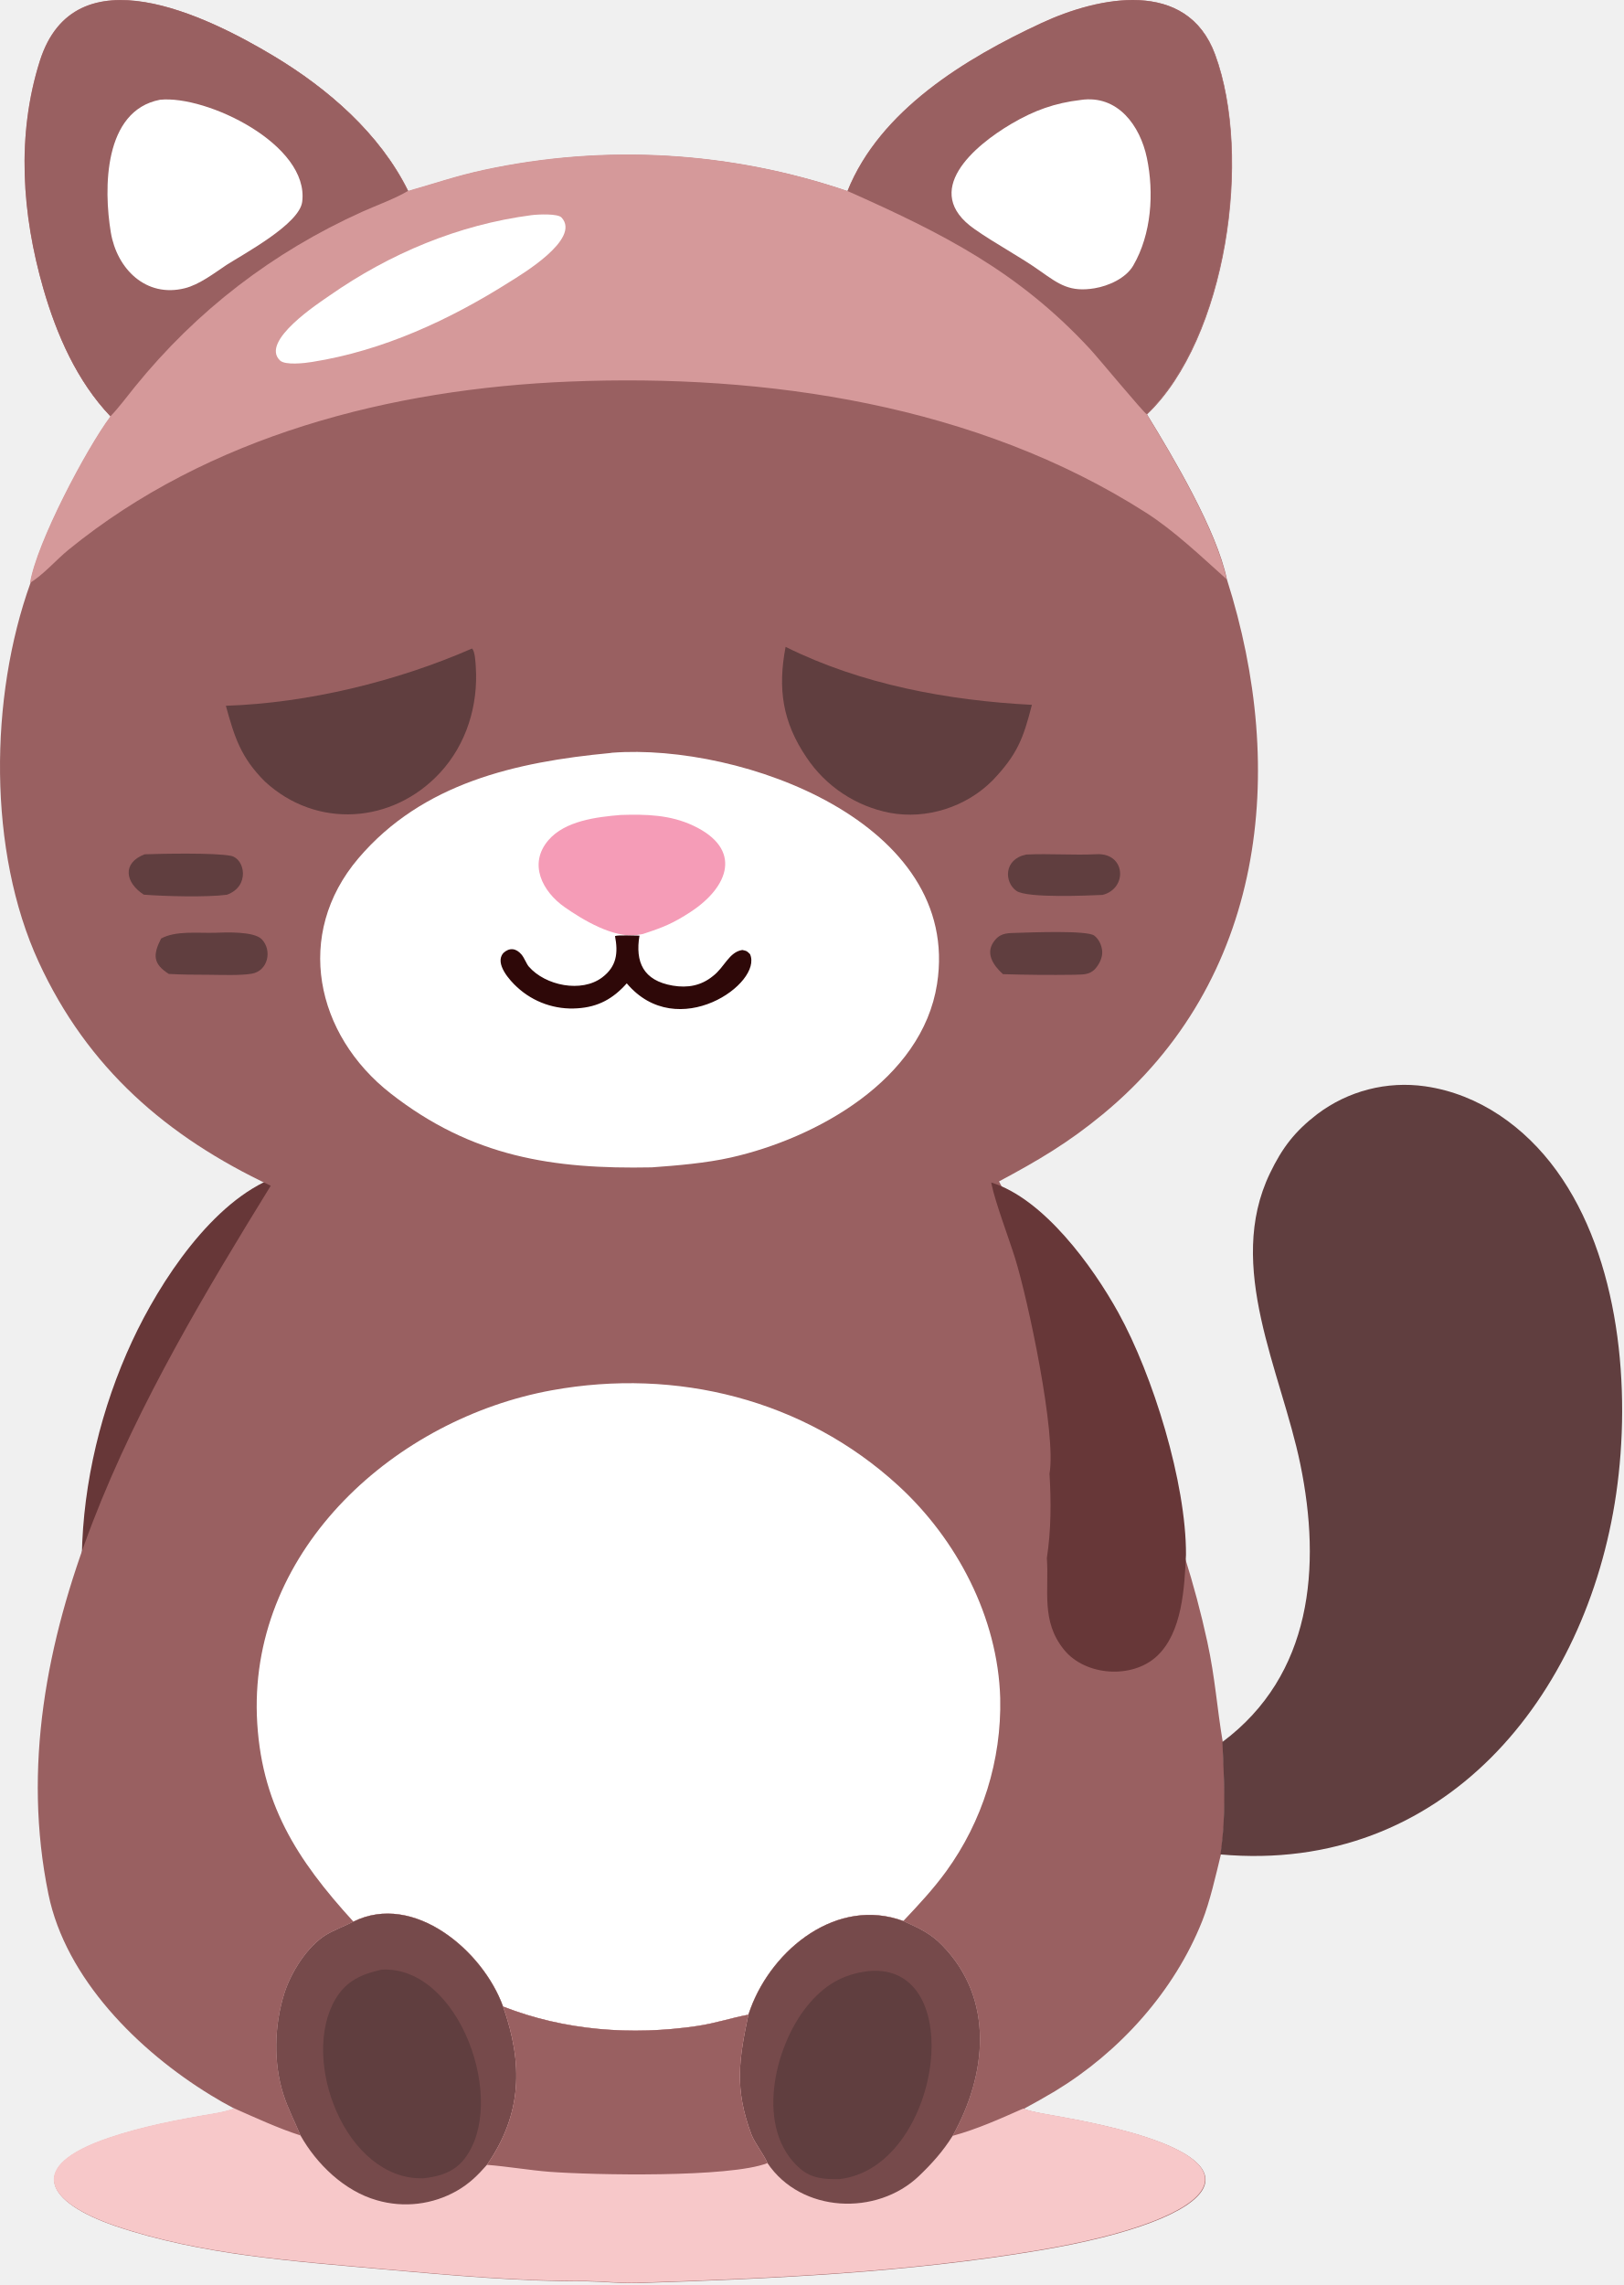
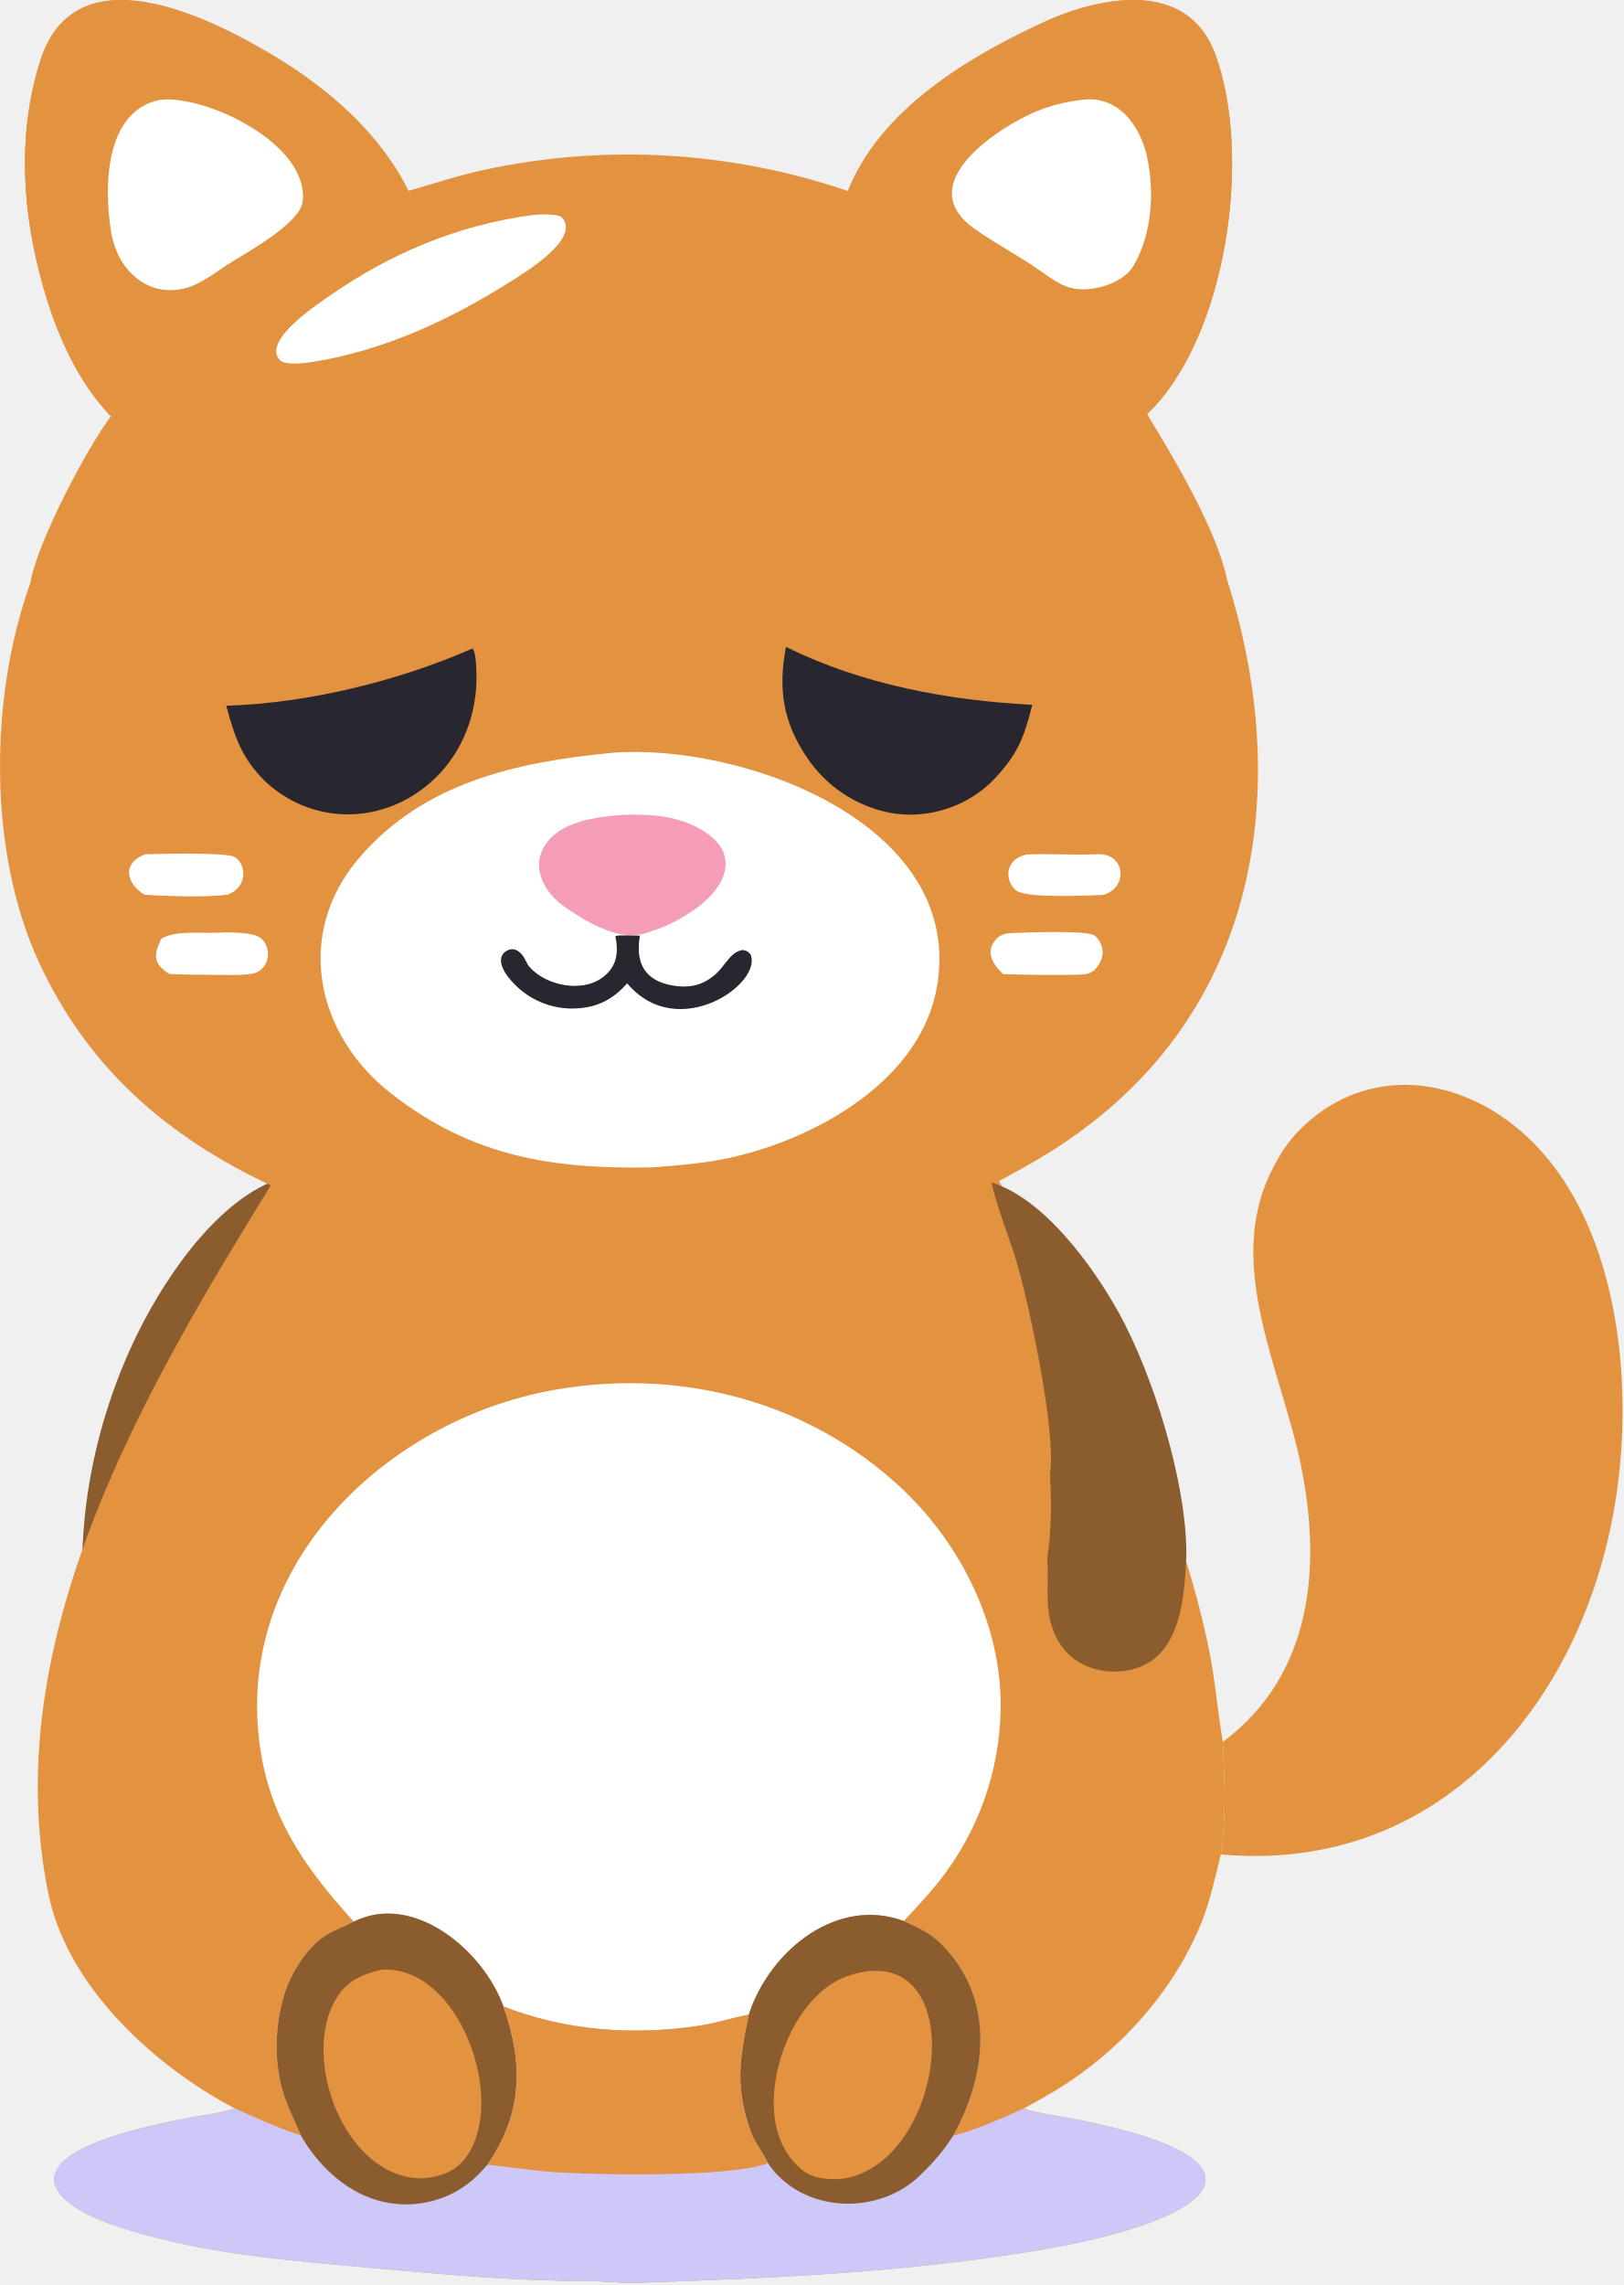
<svg xmlns="http://www.w3.org/2000/svg" width="655" height="922" viewBox="0 0 655 922" fill="none">
-   <path d="M111.15 475C111.595 477.466 109.155 481.584 108.031 484.023C99.927 501.605 93.475 520.452 88.825 539.219C78.233 581.751 75.689 625.888 81.325 669.355C79.728 670.627 77.123 672.066 75.186 672.844C67.928 675.799 59.788 675.716 52.593 672.614C34.694 664.718 32.727 644.766 33.026 627.655C33.542 598.136 40.91 567.854 53.347 541.114C64.481 517.177 85.743 484.591 111.15 475Z" fill="#673738" />
-   <path d="M342.157 77.211C355.236 44.622 389.736 23.696 420.445 9.433C443.477 -1.264 479.082 -8.685 490.408 22.034C505.527 63.039 495.04 136.564 462.884 167.239C473.343 184.283 491.049 214.021 495.126 233.835C519.792 311.247 510.491 395.615 445.006 449.628C431.123 461.08 419.019 468.223 403.142 476.702C411.943 493.982 425.22 514.558 435.064 531.964C458.568 573.524 477.022 615.59 487.208 662.481C490.408 677.214 491.081 688.988 493.455 703.029C494.144 719.748 495.022 731.752 492.657 748.408C490.645 756.681 488.243 767.342 485.164 775.097C473.882 803.512 451.768 828.019 425.788 843.764C421.614 846.251 417.383 848.643 413.1 850.938C416.388 852.259 424.269 853.477 427.827 854.115C520.747 870.775 492.013 895.852 419.708 908.01C365.937 917.051 312.119 919.477 257.503 921.239C250.598 921.461 243.698 920.619 236.796 920.521C209.379 920.635 182.158 918.11 154.867 915.702C118.5 912.363 81.359 909.984 46.55 898.219C18.527 888.577 10.052 874.186 44.067 862.664C57.654 858.062 72.059 855.31 86.374 852.918C88.848 852.504 92.212 851.821 94.597 850.834C91.314 849.118 88.093 847.286 84.94 845.343C55.886 827.542 26.533 798.426 19.543 764.314C-1.389 662.172 58.221 561.317 109.256 478.446C67.229 458.655 35.323 430.935 15.637 388.219C-4.995 343.449 -4.261 281.225 12.272 235.315C14.859 219.291 34.825 181.402 44.724 168.111C31.196 153.91 22.995 135.194 17.618 116.511C9.01 86.602 6.743 54.781 16.213 24.787C30.283 -19.775 83.722 6.611 110.48 22.667C132.303 35.762 153.361 53.9 164.803 77.167C175.568 74.129 184.38 71.03 195.491 68.647C244.252 58.153 294.948 61.113 342.157 77.211Z" fill="#996061" />
-   <path d="M341.996 77.07C355.075 44.481 389.575 23.556 420.284 9.293C443.316 -1.405 478.921 -8.826 490.247 21.893C505.366 62.898 494.879 136.423 462.723 167.098C473.182 184.142 490.888 213.88 494.965 233.694C484.764 224.581 473.949 214.203 462.445 206.854C394.226 163.279 309.176 150.723 229.698 153.971C157.829 156.907 84.219 175.753 27.673 221.806C22.781 225.79 17.386 232.042 12.111 235.174C14.698 219.15 34.664 181.262 44.563 167.971C31.035 153.77 22.834 135.054 17.457 116.371C8.849 86.462 6.582 54.641 16.052 24.647C30.122 -19.916 83.561 6.471 110.319 22.527C132.142 35.621 153.2 53.76 164.642 77.026C175.407 73.989 184.219 70.889 195.33 68.507C244.091 58.013 294.787 60.972 341.996 77.07Z" fill="#D5999A" />
-   <path d="M341.996 77.07C355.075 44.481 389.575 23.556 420.284 9.293C443.316 -1.405 478.921 -8.826 490.247 21.893C505.366 62.898 494.879 136.423 462.723 167.098C461.498 166.541 443.117 144.327 439.926 140.88C410.909 109.537 380.518 94.191 341.996 77.07Z" fill="#996061" />
-   <path d="M436.162 40.328C451.091 38.155 460.105 50.74 462.816 63.711C465.754 77.771 464.693 94.458 457.332 107.125C454.328 112.296 447.342 115.376 441.722 116.315C431.823 117.956 427.437 114.784 419.927 109.47C411.52 103.482 401.804 98.437 393.359 92.498C371.25 77.172 393.26 58.71 408.221 49.918C417.316 44.574 425.628 41.565 436.162 40.328Z" fill="white" />
-   <path d="M44.563 167.971C31.035 153.77 22.834 135.054 17.457 116.371C8.849 86.462 6.582 54.641 16.052 24.647C30.122 -19.915 83.561 6.471 110.319 22.527C132.142 35.622 153.2 53.76 164.642 77.027C159.931 79.957 151.472 83.051 146.19 85.433C110.103 101.713 79.374 125.309 54.443 156.061C51.697 159.447 47.615 164.903 44.563 167.971Z" fill="#996061" />
-   <path d="M64.549 40.255C83.406 38.304 124.911 58.36 121.95 81.443C120.811 90.328 99.008 102.087 91.405 106.905C86.358 110.291 80.438 114.843 74.569 116.308C58.87 120.227 47.179 108.461 44.729 93.818C41.759 76.061 41.826 44.652 64.549 40.255Z" fill="white" />
-   <path d="M214.422 86.829C217.103 86.476 225.069 86.112 226.605 87.771C234.651 96.456 209.961 111.019 205.874 113.611C181.531 129.047 154.551 141.514 126.019 146.036C122.855 146.572 115.094 147.422 113.021 145.476C104.76 137.718 128.916 122.108 133.006 119.253C157.304 102.291 185.019 90.681 214.422 86.829Z" fill="white" />
-   <path d="M142.617 775.378C119.697 750.265 104.976 727.463 103.654 692.201C101.371 624.573 159.924 572.383 222.737 560.971C272.952 551.848 324.488 564.622 362.458 599.404C386.191 621.144 402.694 652.667 403.63 685.186C404.194 710.275 396.517 734.857 381.774 755.166C376.574 762.311 370.581 768.724 364.524 775.132C337.931 765.32 311.79 786.337 302.852 810.516C302.557 811.317 302.271 812.121 301.996 812.929C294.939 814.238 288.899 816.376 281.204 817.51C254.907 821.386 227.796 819.348 203.003 809.633C194.997 787.241 166.951 763.3 142.617 775.378Z" fill="white" />
-   <path d="M142.616 775.378C166.95 763.3 194.995 787.241 203.001 809.633C227.794 819.348 254.906 821.386 281.203 817.51C288.898 816.376 294.938 814.238 301.995 812.929C302.27 812.121 302.556 811.317 302.851 810.516C311.789 786.337 337.93 765.32 364.523 775.132C370.634 777.933 375.394 779.997 380.191 784.915C401.485 806.743 398.218 837.106 384.429 861.821C394.474 859.064 403.459 854.993 412.938 850.798C416.226 852.119 424.107 853.337 427.665 853.975C520.585 870.635 491.851 895.712 419.546 907.87C365.775 916.911 311.957 919.337 257.341 921.099C250.436 921.321 243.536 920.479 236.634 920.381C209.217 920.495 181.996 917.97 154.705 915.562C118.338 912.223 81.197 909.844 46.388 898.079C18.365 888.437 9.89 874.046 43.905 862.524C57.492 857.922 71.897 855.17 86.212 852.778C88.686 852.364 92.05 851.681 94.435 850.694C102.997 854.459 112.453 858.853 121.262 861.648C118.978 856.086 116.174 850.828 114.327 845.008C110.266 832.212 110.704 817.271 114.674 804.512C117.337 795.952 123.988 785.259 131.773 780.596C134.57 778.92 139.397 777.035 142.616 775.378Z" fill="#F7C8C9" />
-   <path d="M142.617 775.378C166.951 763.3 194.996 787.241 203.002 809.633C211.194 832.782 210.685 853.062 196.493 873.516C192.813 877.735 189.359 881.126 184.471 883.931C174.653 889.575 162.958 890.974 152.086 887.805C139.019 884.119 127.77 873.233 121.263 861.648C118.979 856.086 116.175 850.828 114.328 845.008C110.267 832.212 110.705 817.271 114.675 804.512C117.338 795.952 123.989 785.259 131.774 780.596C134.571 778.92 139.398 777.035 142.617 775.378Z" fill="#764A4B" />
-   <path d="M154.086 794.74C185.511 793.137 205.052 848.4 187.412 871.117C183.157 876.598 177.097 878.28 170.69 878.961C139.429 879.615 120.872 830.975 135.427 806.546C139.851 799.121 146.14 796.512 154.086 794.74Z" fill="#603E3F" />
-   <path d="M301.997 812.929C302.272 812.121 302.558 811.317 302.853 810.516C311.791 786.337 337.932 765.32 364.525 775.132C370.636 777.933 375.396 779.997 380.193 784.915C401.487 806.743 398.22 837.106 384.431 861.821C380.567 868.003 376.053 873.048 370.808 878.054C353.833 894.254 323.323 893.013 309.713 872.815C308.24 869.327 304.498 864.652 303.224 861.251C296.269 842.686 298.239 831.034 301.997 812.929Z" fill="#764A4B" />
-   <path d="M350.471 795.342C391.446 791.511 379.62 874.651 338.77 879.267C332.983 879.374 327.612 879.079 323.038 875.174C304.479 859.33 312.306 826.086 325.645 809.54C332.539 800.989 340.116 796.578 350.471 795.342Z" fill="#603E3F" />
-   <path d="M203.001 809.633C227.794 819.348 254.906 821.386 281.203 817.51C288.898 816.376 294.938 814.238 301.995 812.929C298.237 831.034 296.267 842.686 303.222 861.251C304.496 864.652 308.238 869.327 309.711 872.815C294.571 878.752 239.541 877.67 221.521 876.306C214.4 875.767 203.982 874.063 196.492 873.516C210.684 853.062 211.193 832.782 203.001 809.633Z" fill="#996061" />
-   <path d="M246.226 303.846C246.495 303.806 246.764 303.766 247.033 303.726C299.277 299.777 388.281 332.023 378.142 397.046C372.099 435.802 329.322 459.293 295.025 467.041C284.97 469.313 273.287 470.295 262.989 471.033C223.056 471.825 190.447 466.825 157.67 441.234C127.321 417.539 118.551 376.995 144.623 346.339C170.482 315.935 208.195 307.449 246.226 303.846Z" fill="white" />
-   <path d="M250.422 328.843C260.82 328.493 270.487 328.785 279.771 333.152C299.778 342.562 294.146 357.811 278.78 367.9C271.633 372.593 267.53 374.227 259.429 376.867C258.626 377.038 257.816 377.179 257.003 377.29C247.569 378.55 235.328 371.274 227.833 366.021C218.895 359.756 213.076 348.568 221.327 338.991C228.039 331.2 240.688 329.658 250.422 328.843Z" fill="#F59CB7" />
-   <path d="M190.485 261.682C191.708 262.819 191.881 267.243 192 268.968C193.041 284.563 188.257 300.294 177.542 311.846C158.434 332.446 127.706 334.562 106.886 315.336C97.263 305.711 94.668 297.61 91.147 284.779C124.281 283.698 160.199 274.924 190.485 261.682Z" fill="#603E3F" />
-   <path d="M317.022 261.011C347.526 276.186 382.629 282.661 416.416 284.403C412.926 298.113 410.487 304.437 400.608 314.842C389.961 325.614 373.928 330.773 359.012 327.969C345.317 325.295 333.254 317.27 325.496 305.672C315.688 291.229 313.834 277.764 317.022 261.011Z" fill="#603E3F" />
-   <path d="M58.381 344.71C65.155 344.468 86.509 344.024 93.169 345.326C98.825 346.431 101.029 357.646 91.56 361.032C83.581 362.102 66.311 361.667 58.005 360.99C50.466 356.079 49.219 348.193 58.381 344.71Z" fill="#603E3F" />
-   <path d="M410.717 376.397C415.504 376.258 438.712 375.297 441.589 377.521C443.527 379.019 444.616 381.485 444.791 383.893C444.968 386.327 443.585 389.132 441.99 390.89C439.574 393.553 436.692 393.165 433.366 393.319C423.821 393.453 414.274 393.372 404.733 393.074C400.765 389.447 397.221 384.362 401.602 379.232C404.155 376.243 407.018 376.548 410.717 376.397Z" fill="#603E3F" />
-   <path d="M86.781 376.373C90.657 376.221 102.457 375.673 105.64 379.001C109.951 383.508 108.147 391.787 101.566 392.896C96.977 393.67 89.484 393.358 84.376 393.324C79.165 393.329 73.317 393.269 68.126 392.984C61.757 388.923 61.633 385.357 64.999 378.707C70.93 375.446 79.778 376.573 86.781 376.373Z" fill="#603E3F" />
-   <path d="M414.148 344.808C423.451 344.355 433.403 345.144 442.502 344.676C454.305 344.07 455.138 358.495 444.947 361.099C439.358 361.326 414.56 362.513 410.177 359.475C405.303 356.097 404.854 346.699 414.148 344.808Z" fill="#603E3F" />
-   <path d="M493.294 702.889C529.479 675.883 533.281 632.356 524.744 590.845C517.002 553.196 494.359 511.123 512.468 473.455C517.434 463.126 522.497 456.501 531.62 449.514C544.045 440.146 559.693 436.119 575.098 438.325C596.963 441.467 615.412 454.808 628.135 472.35C653.707 507.609 658.309 560.749 652.204 602.719C640.277 684.707 582.541 756.352 492.496 748.268C494.861 731.612 493.983 719.608 493.294 702.889Z" fill="#603E3F" />
-   <path d="M248.185 377.71C249.252 377.189 256.086 377.556 258.054 377.53C256.29 388.158 259.537 395.663 271.481 397.699C277.504 398.725 282.955 397.711 287.656 393.877C292.425 390.271 294.138 384.162 299.549 383.32C301.415 383.728 301.298 383.655 302.661 384.988C307.981 396.712 273.389 421.065 252.927 396.78C247.43 402.97 241.41 406.322 233.063 406.854C224.101 407.504 215.27 404.412 208.672 398.313C205.836 395.735 199.454 388.813 203.093 384.565C205.581 382.225 208.271 382.584 210.437 385.137C211.611 386.52 212.442 388.923 213.42 390.048C220.048 397.673 234.616 400.716 243.011 394.389C248.907 389.945 249.482 384.422 248.185 377.71Z" fill="#2E0808" />
-   <path d="M400 477.141C421.115 483.604 440.95 510.941 451.288 529.628C465.298 554.951 478.707 598.323 478.602 627.354C477.99 640.59 477.139 658.764 466.789 668.327C456.821 677.536 438.001 676.29 429.381 665.666C419.981 654.08 423.395 641.719 422.454 628.66C424.186 617.38 424.2 605.976 423.525 594.617C426.347 578.481 414.865 524.5 409.611 507.619C407.115 499.6 401.748 485.505 400.158 477.921L400 477.141Z" fill="#673738" />
+   <path d="M111.31 476.141C111.755 478.607 109.315 482.725 108.191 485.164C100.087 502.746 93.635 521.593 88.985 540.36C78.393 582.892 75.849 627.029 81.485 670.496C79.888 671.768 77.283 673.207 75.347 673.985C68.089 676.94 59.949 676.857 52.753 673.755C34.855 665.859 32.888 645.907 33.187 628.796C33.703 599.277 41.071 568.995 53.508 542.255C64.642 518.318 85.903 485.732 111.31 476.141Z" fill="#8B5C2D" />
+   <path d="M342.157 77.07C355.236 44.481 389.736 23.556 420.445 9.293C443.477 -1.405 479.082 -8.826 490.408 21.893C505.527 62.898 495.04 136.423 462.884 167.098C473.343 184.143 491.049 213.88 495.126 233.694C519.792 311.107 510.491 395.474 445.006 449.487C431.123 460.939 419.019 468.083 403.142 476.562C411.943 493.842 425.22 514.417 435.064 531.823C458.568 573.383 477.022 615.45 487.208 662.341C490.408 677.073 491.081 688.847 493.455 702.888C494.144 719.607 495.022 731.612 492.657 748.268C490.645 756.541 488.243 767.201 485.164 774.956C473.882 803.371 451.768 827.878 425.788 843.623C421.614 846.11 417.383 848.503 413.1 850.797C416.388 852.118 424.269 853.336 427.827 853.974C520.747 870.634 492.013 895.711 419.708 907.87C365.937 916.911 312.119 919.336 257.503 921.099C250.598 921.32 243.698 920.479 236.796 920.38C209.379 920.495 182.158 917.97 154.867 915.562C118.5 912.223 81.359 909.844 46.55 898.078C18.527 888.436 10.052 874.045 44.067 862.523C57.654 857.922 72.059 855.17 86.374 852.778C88.848 852.364 92.212 851.68 94.597 850.693C91.314 848.977 88.093 847.146 84.94 845.203C55.886 827.401 26.533 798.286 19.543 764.174C-1.389 662.031 58.221 561.177 109.256 478.305C67.229 458.514 35.323 430.794 15.637 388.078C-4.995 343.309 -4.261 281.085 12.272 235.174C14.859 219.15 34.825 181.262 44.724 167.971C31.196 153.77 22.995 135.054 17.618 116.371C9.01 86.462 6.743 54.641 16.213 24.647C30.283 -19.916 83.722 6.471 110.48 22.527C132.303 35.621 153.361 53.76 164.803 77.026C175.568 73.989 184.38 70.889 195.491 68.507C244.252 58.013 294.948 60.972 342.157 77.07Z" fill="#E39240" />
+   <path d="M342.156 77.07C355.235 44.481 389.735 23.556 420.444 9.293C443.476 -1.405 479.081 -8.826 490.407 21.893C505.526 62.898 495.039 136.423 462.883 167.098C461.658 166.541 443.277 144.327 440.086 140.88C411.069 109.536 380.678 94.191 342.156 77.07Z" fill="#E39240" />
+   <path d="M436.322 40.328C451.251 38.155 460.265 50.74 462.976 63.711C465.914 77.771 464.853 94.458 457.492 107.125C454.488 112.296 447.502 115.376 441.882 116.315C431.983 117.956 427.597 114.784 420.087 109.47C411.68 103.482 401.964 98.437 393.519 92.498C371.41 77.172 393.42 58.71 408.381 49.918C417.476 44.574 425.788 41.565 436.322 40.328Z" fill="white" />
+   <path d="M44.723 167.971C31.195 153.77 22.994 135.054 17.617 116.371C9.009 86.462 6.742 54.641 16.212 24.647C30.282 -19.915 83.721 6.471 110.479 22.527C132.302 35.622 153.36 53.76 164.802 77.027C160.091 79.957 151.632 83.051 146.35 85.433C110.263 101.713 79.534 125.309 54.603 156.061C51.857 159.447 47.775 164.903 44.723 167.971Z" fill="#E39240" />
+   <path d="M64.71 40.255C83.567 38.304 125.071 58.36 122.11 81.443C120.971 90.328 99.168 102.087 91.566 106.905C86.519 110.291 80.599 114.843 74.73 116.308C59.031 120.227 47.34 108.461 44.889 93.818C41.919 76.061 41.986 44.652 64.71 40.255Z" fill="white" />
+   <path d="M214.583 86.829C217.264 86.476 225.23 86.112 226.766 87.771C234.812 96.456 210.122 111.019 206.035 113.611C181.692 129.047 154.712 141.514 126.18 146.036C123.016 146.572 115.255 147.422 113.182 145.476C104.921 137.718 129.077 122.108 133.167 119.253C157.465 102.291 185.18 90.681 214.583 86.829Z" fill="white" />
+   <path d="M142.778 775.378C119.858 750.265 105.137 727.463 103.815 692.201C101.532 624.573 160.085 572.383 222.898 560.971C273.113 551.848 324.649 564.622 362.619 599.404C386.352 621.144 402.855 652.667 403.791 685.186C404.355 710.275 396.678 734.857 381.935 755.166C376.735 762.311 370.742 768.724 364.685 775.132C338.092 765.32 311.951 786.337 303.013 810.516C302.718 811.317 302.432 812.121 302.157 812.929C295.1 814.238 289.06 816.376 281.365 817.51C255.068 821.386 227.956 819.348 203.163 809.633C195.157 787.241 167.112 763.3 142.778 775.378Z" fill="white" />
+   <path d="M142.777 775.378C167.111 763.3 195.156 787.241 203.162 809.633C227.955 819.348 255.067 821.386 281.364 817.51C289.059 816.376 295.099 814.238 302.156 812.929C302.431 812.121 302.717 811.317 303.012 810.516C311.95 786.337 338.091 765.32 364.684 775.132C370.795 777.933 375.555 779.997 380.352 784.915C401.646 806.743 398.379 837.106 384.59 861.821C394.635 859.064 403.62 854.993 413.099 850.798C416.387 852.119 424.268 853.337 427.826 853.975C520.746 870.635 492.012 895.712 419.707 907.87C365.936 916.911 312.118 919.337 257.502 921.099C250.597 921.321 243.697 920.479 236.795 920.381C209.378 920.495 182.157 917.97 154.866 915.562C118.499 912.223 81.358 909.844 46.549 898.079C18.526 888.437 10.051 874.046 44.066 862.524C57.653 857.922 72.058 855.17 86.373 852.778C88.847 852.364 92.211 851.681 94.596 850.694C103.158 854.459 112.614 858.853 121.423 861.648C119.139 856.086 116.335 850.828 114.488 845.008C110.427 832.212 110.865 817.271 114.835 804.512C117.498 795.952 124.149 785.259 131.934 780.596C134.731 778.92 139.558 777.035 142.777 775.378Z" fill="#CDC8F7" />
+   <path d="M142.777 775.378C167.111 763.3 195.156 787.241 203.162 809.633C211.354 832.782 210.845 853.062 196.653 873.516C192.973 877.735 189.519 881.126 184.631 883.931C174.813 889.575 163.118 890.974 152.246 887.805C139.179 884.119 127.93 873.233 121.423 861.648C119.139 856.086 116.335 850.828 114.488 845.008C110.427 832.212 110.865 817.271 114.835 804.512C117.498 795.952 124.149 785.259 131.934 780.596C134.731 778.92 139.558 777.035 142.777 775.378Z" fill="#8B5C2D" />
+   <path d="M154.247 794.741C185.672 793.138 205.213 848.401 187.573 871.118C183.318 876.599 177.258 878.281 170.851 878.962C139.59 879.616 121.033 830.976 135.588 806.547C140.012 799.122 146.301 796.513 154.247 794.741Z" fill="#E39240" />
+   <path d="M302.157 812.929C302.432 812.121 302.718 811.317 303.013 810.516C311.951 786.337 338.092 765.32 364.685 775.132C370.796 777.933 375.556 779.997 380.353 784.915C401.647 806.743 398.38 837.106 384.591 861.821C380.727 868.003 376.213 873.048 370.968 878.054C353.993 894.254 323.483 893.013 309.873 872.815C308.4 869.327 304.658 864.652 303.384 861.251C296.429 842.686 298.399 831.034 302.157 812.929Z" fill="#8B5C2D" />
+   <path d="M350.631 795.343C391.606 791.512 379.78 874.652 338.93 879.268C333.143 879.375 327.772 879.08 323.198 875.175C304.639 859.331 312.466 826.087 325.805 809.541C332.699 800.99 340.276 796.579 350.631 795.343Z" fill="#E39240" />
+   <path d="M203.161 809.633C227.954 819.348 255.066 821.386 281.363 817.51C289.058 816.376 295.098 814.238 302.155 812.929C298.397 831.034 296.427 842.686 303.382 861.251C304.656 864.652 308.398 869.327 309.871 872.815C294.731 878.752 239.701 877.67 221.681 876.306C214.56 875.767 204.142 874.063 196.652 873.516C210.844 853.062 211.353 832.782 203.161 809.633Z" fill="#E39240" />
+   <path d="M246.386 303.846C246.655 303.806 246.924 303.766 247.193 303.726C299.437 299.777 388.441 332.023 378.302 397.046C372.259 435.802 329.482 459.293 295.185 467.041C285.13 469.313 273.447 470.295 263.149 471.033C223.216 471.825 190.607 466.825 157.83 441.234C127.481 417.539 118.711 376.995 144.783 346.339C170.642 315.935 208.355 307.449 246.386 303.846Z" fill="white" />
+   <path d="M250.582 328.843C260.98 328.493 270.647 328.785 279.931 333.152C299.938 342.562 294.306 357.811 278.94 367.9C271.793 372.593 267.69 374.227 259.589 376.867C258.786 377.038 257.976 377.179 257.163 377.29C247.729 378.55 235.488 371.274 227.993 366.021C219.055 359.756 213.236 348.568 221.487 338.991C228.199 331.2 240.848 329.658 250.582 328.843Z" fill="#F59CB7" />
+   <path d="M190.646 261.682C191.869 262.819 192.042 267.243 192.161 268.968C193.202 284.563 188.418 300.294 177.703 311.846C158.595 332.446 127.867 334.562 107.047 315.336C97.423 305.711 94.829 297.61 91.307 284.779C124.442 283.698 160.36 274.924 190.646 261.682Z" fill="#28262F" />
+   <path d="M317.182 261.011C347.686 276.186 382.789 282.661 416.576 284.403C413.086 298.113 410.647 304.437 400.768 314.842C390.121 325.614 374.088 330.773 359.172 327.969C345.477 325.295 333.414 317.27 325.656 305.672C315.848 291.229 313.994 277.764 317.182 261.011Z" fill="#28262F" />
+   <path d="M58.541 344.71C65.315 344.468 86.669 344.024 93.329 345.326C98.985 346.431 101.189 357.646 91.72 361.032C83.741 362.102 66.471 361.667 58.165 360.99C50.626 356.079 49.379 348.193 58.541 344.71Z" fill="white" />
+   <path d="M410.877 376.397C415.664 376.258 438.872 375.297 441.749 377.521C443.687 379.019 444.776 381.485 444.951 383.893C445.128 386.327 443.745 389.132 442.15 390.89C439.734 393.553 436.852 393.165 433.526 393.319C423.981 393.453 414.434 393.372 404.893 393.074C400.925 389.447 397.381 384.362 401.762 379.232C404.315 376.243 407.178 376.548 410.877 376.397Z" fill="white" />
+   <path d="M86.942 376.373C90.818 376.221 102.617 375.673 105.8 379.001C110.111 383.508 108.307 391.787 101.726 392.896C97.137 393.67 89.645 393.358 84.536 393.324C79.325 393.329 73.478 393.269 68.286 392.984C61.917 388.923 61.794 385.357 65.16 378.707C71.09 375.446 79.938 376.573 86.942 376.373Z" fill="white" />
+   <path d="M414.308 344.808C423.611 344.355 433.563 345.144 442.662 344.676C454.465 344.07 455.298 358.495 445.107 361.099C439.518 361.326 414.72 362.513 410.337 359.475C405.463 356.097 405.014 346.699 414.308 344.808Z" fill="white" />
+   <path d="M493.454 702.889C529.639 675.883 533.441 632.356 524.904 590.845C517.162 553.196 494.519 511.123 512.628 473.455C517.594 463.126 522.657 456.501 531.78 449.514C544.205 440.146 559.853 436.119 575.258 438.325C597.123 441.467 615.572 454.808 628.295 472.35C653.867 507.609 658.469 560.749 652.364 602.719C640.437 684.707 582.701 756.352 492.656 748.268C495.021 731.612 494.143 719.608 493.454 702.889Z" fill="#E39240" />
+   <path d="M248.345 377.71C249.412 377.189 256.246 377.556 258.214 377.53C256.45 388.158 259.697 395.663 271.641 397.699C277.664 398.725 283.115 397.711 287.816 393.877C292.585 390.271 294.298 384.162 299.709 383.32C301.575 383.728 301.458 383.655 302.821 384.988C308.141 396.712 273.549 421.065 253.087 396.78C247.59 402.97 241.57 406.322 233.223 406.854C224.261 407.504 215.43 404.412 208.832 398.313C205.996 395.735 199.614 388.813 203.253 384.565C205.741 382.225 208.431 382.584 210.597 385.137C211.771 386.52 212.602 388.923 213.58 390.048C220.208 397.673 234.776 400.716 243.171 394.389C249.067 389.945 249.642 384.422 248.345 377.71Z" fill="#28262F" />
+   <path d="M400.16 477.141C421.275 483.604 441.11 510.941 451.448 529.628C465.458 554.951 478.867 598.323 478.762 627.354C478.15 640.59 477.299 658.764 466.949 668.327C456.981 677.536 438.161 676.29 429.541 665.666C420.141 654.08 423.555 641.719 422.614 628.66C424.346 617.38 424.36 605.976 423.685 594.617C426.507 578.481 415.025 524.5 409.771 507.619C407.275 499.6 401.908 485.505 400.318 477.921L400.16 477.141Z" fill="#8B5C2D" />
</svg>
